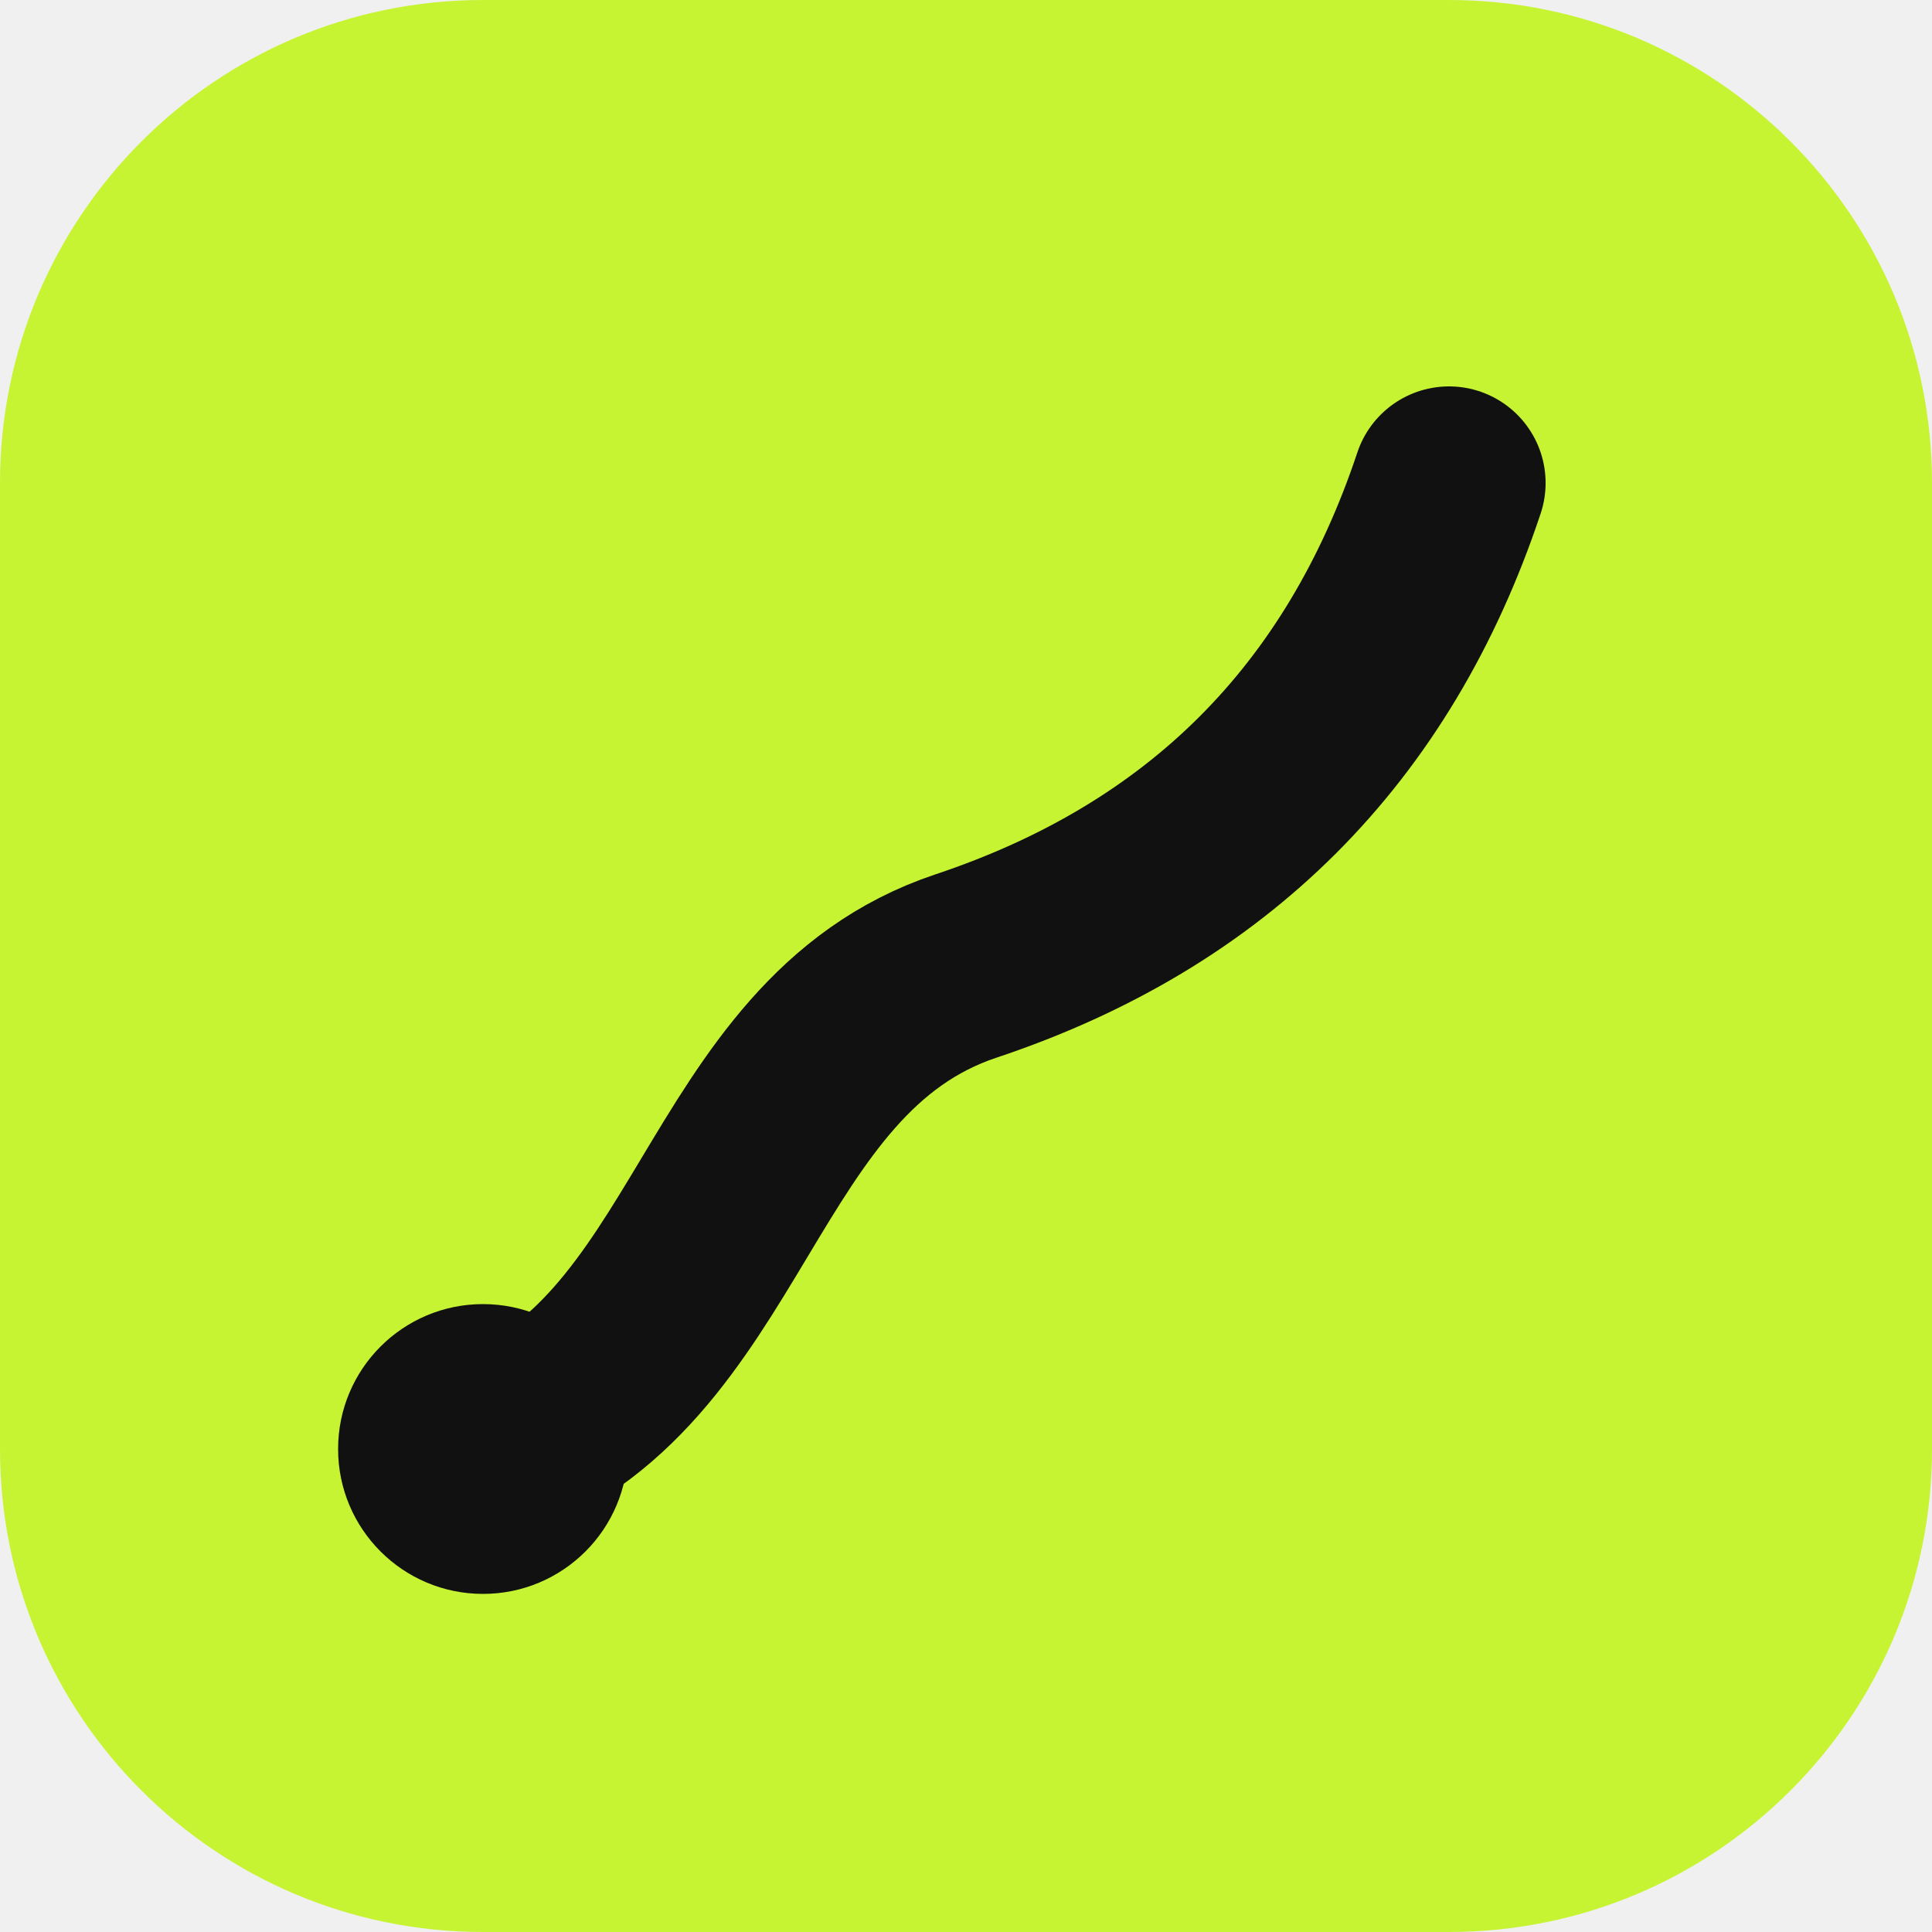
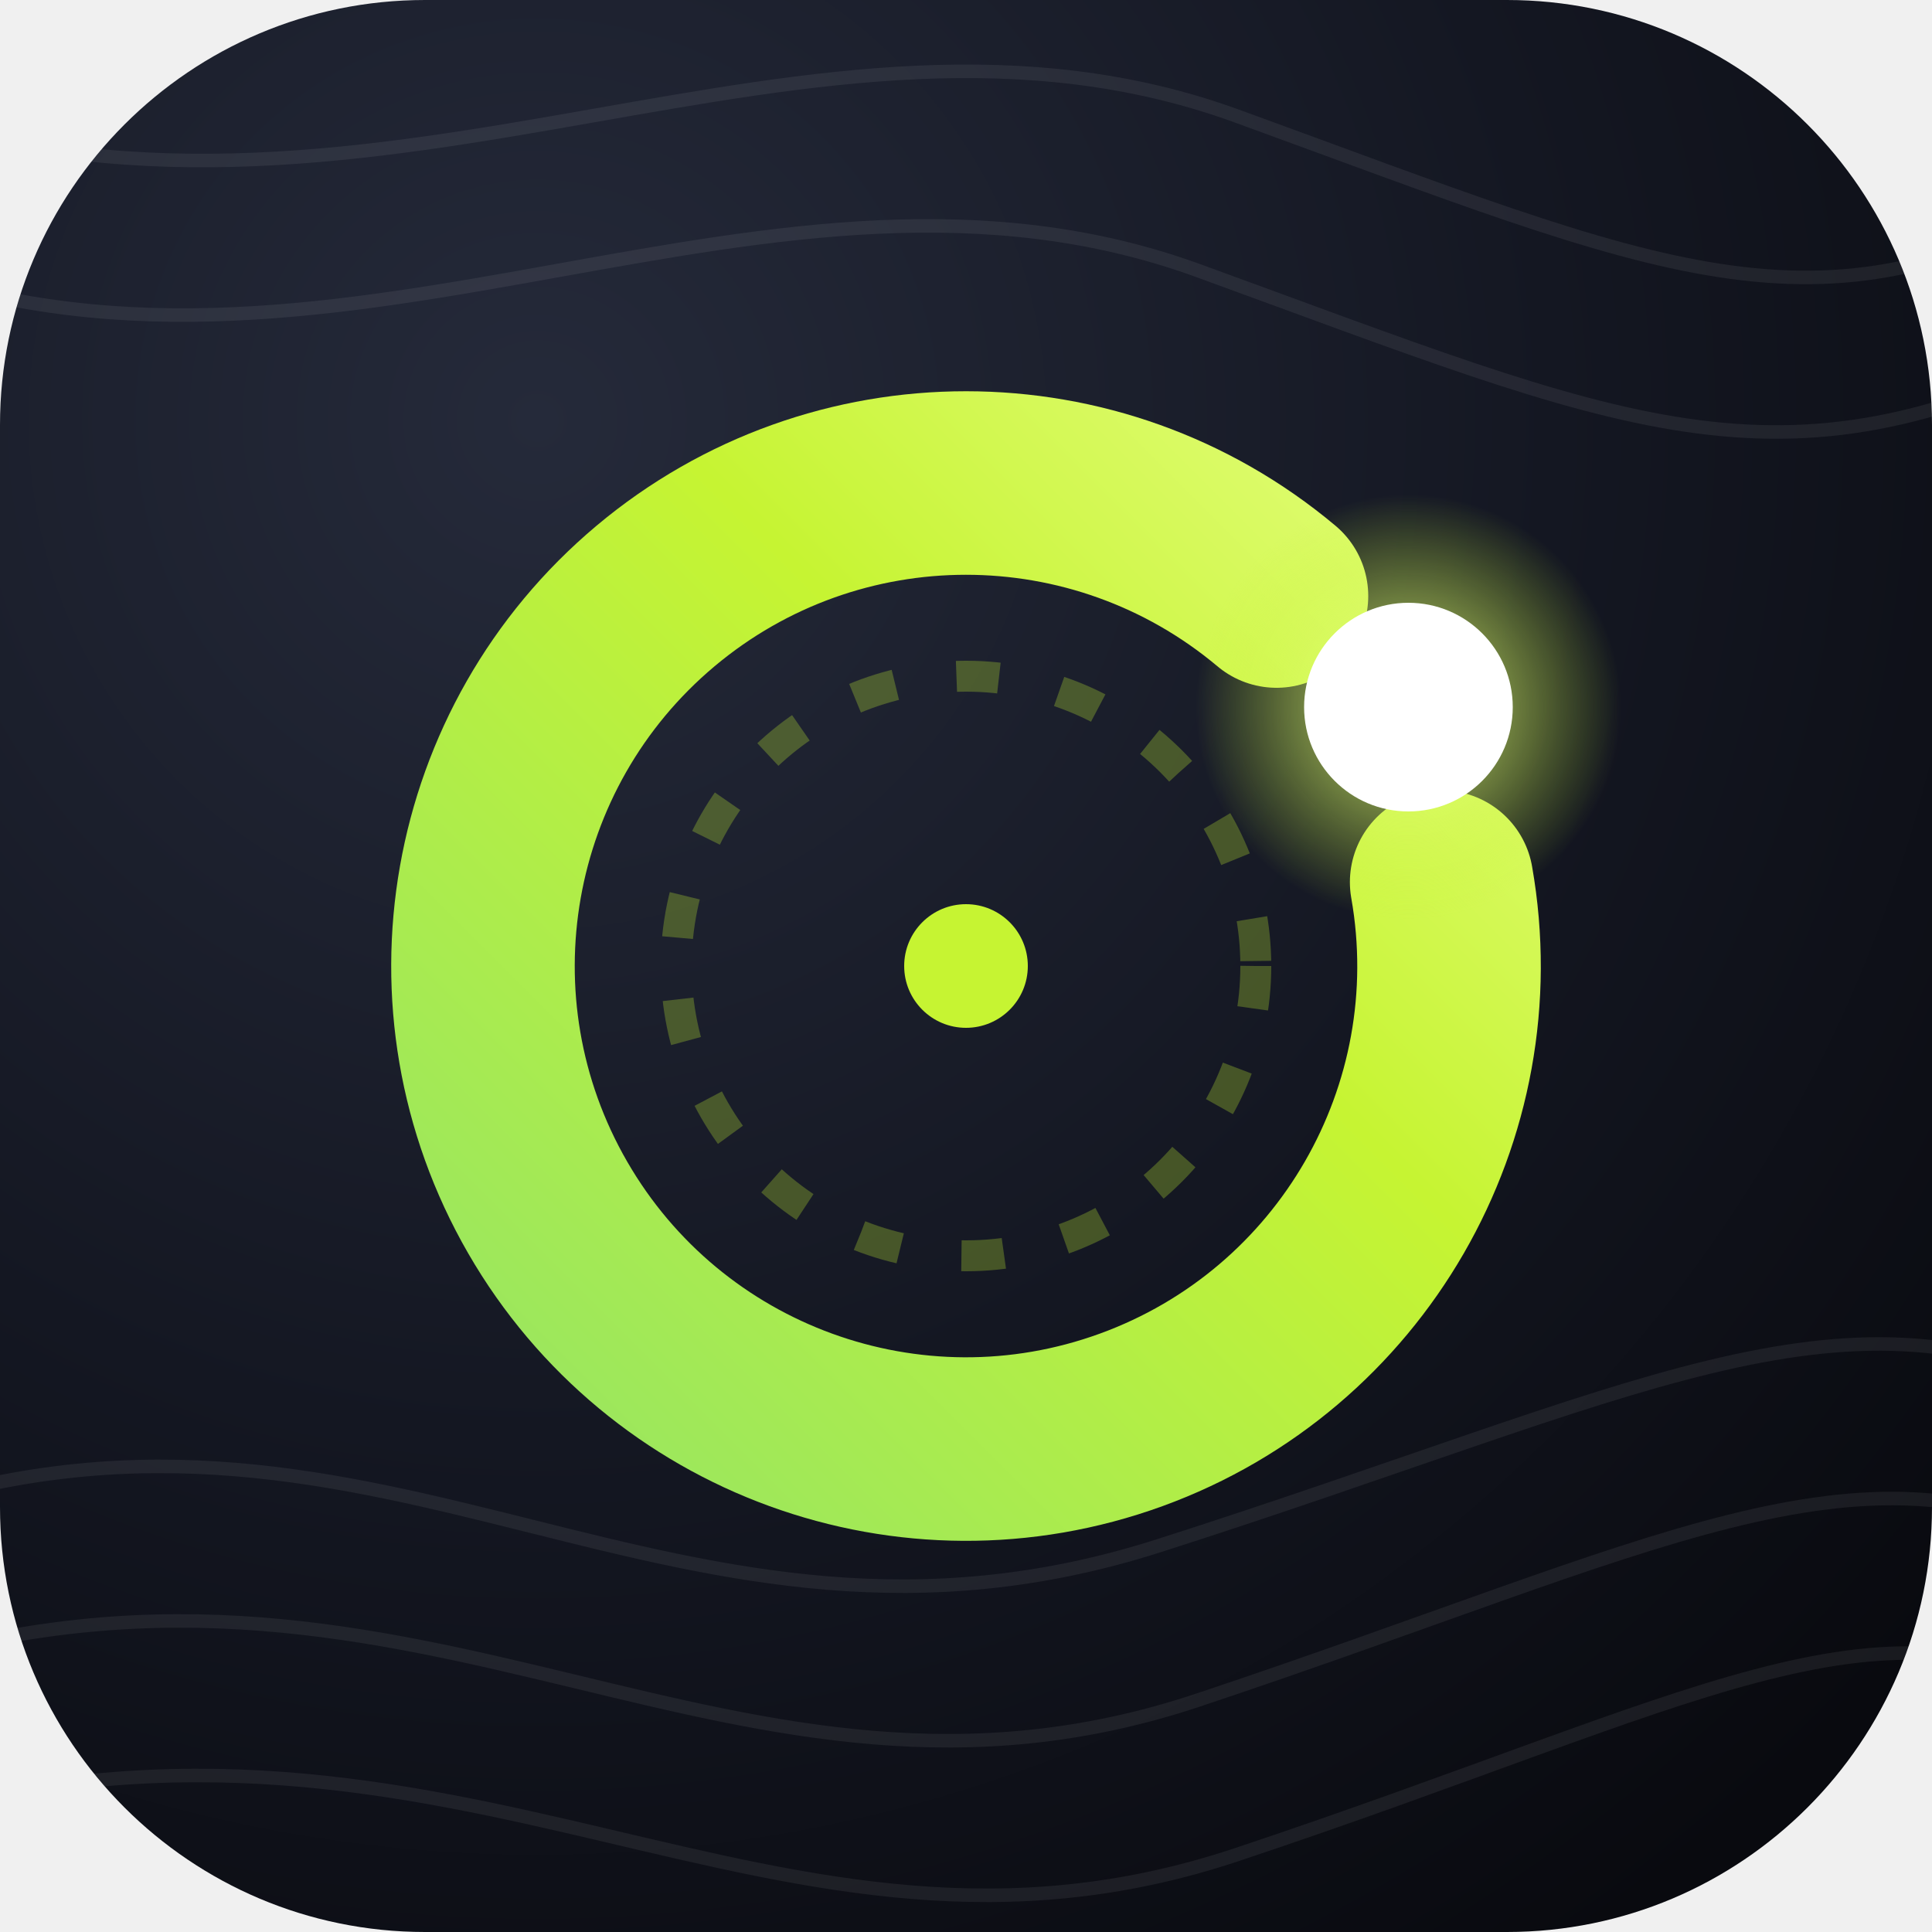
- <svg xmlns="http://www.w3.org/2000/svg" viewBox="0 0 24 24">
-   <rect width="24" height="24" rx="6" fill="#c6f432" />
-   <path d="M6 18c3-1 3-5 6-6s5-3 6-6" stroke="#111" stroke-width="2.4" fill="none" stroke-linecap="round" />
-   <circle cx="6" cy="18" r="1.8" fill="#111" />
+ <svg xmlns="http://www.w3.org/2000/svg" width="512" height="512" viewBox="0 0 100 100">
+   <clipPath id="c">
+     <rect width="100" height="100" rx="22" />
+   </clipPath>
+   <g clip-path="url(#c)">
+     <defs>
+       <radialGradient id="bg" cx="28%" cy="22%" r="95%">
+         <stop offset="0" stop-color="#252a3a" />
+         <stop offset=".55" stop-color="#141722" />
+         <stop offset="1" stop-color="#090a0f" />
+       </radialGradient>
+     </defs>
+     <rect width="100" height="100" fill="url(#bg)" />
+     <g fill="none" stroke="#ffffff" stroke-opacity=".07" stroke-width=".7">
+       <path d="M-5 78 C 20 70, 35 88, 60 80 S 95 66, 108 72" />
+       <path d="M-5 86 C 22 78, 38 96, 62 88 S 96 74, 108 80" />
+       <path d="M-5 94 C 24 86, 40 104, 64 96 S 97 82, 108 88" />
+       <path d="M-5 14 C 18 22, 40 6, 62 14 S 92 26, 108 18" />
+       <path d="M-5 6 C 20 14, 42 -2, 64 6 S 94 18, 108 10" />
+     </g>
+     <defs>
+       <linearGradient id="ring" x1="20" y1="80" x2="80" y2="20" gradientUnits="userSpaceOnUse">
+         <stop offset="0" stop-color="#8fe36a" />
+         <stop offset=".6" stop-color="#c6f432" />
+         <stop offset="1" stop-color="#e9ff8a" />
+       </linearGradient>
+       <radialGradient id="glow" cx="50%" cy="50%" r="50%">
+         <stop offset="0" stop-color="#e9ff8a" stop-opacity=".9" />
+         <stop offset="1" stop-color="#c6f432" stop-opacity="0" />
+       </radialGradient>
+     </defs>
+     <circle cx="50" cy="50" r="15" fill="none" stroke="#c6f432" stroke-opacity=".28" stroke-width="1.6" stroke-dasharray="2.2 3.2" />
+     <path d="M 66.07 30.85 A 25 25 0 1 0 74.62 45.66" fill="none" stroke="url(#ring)" stroke-width="9.5" stroke-linecap="round" />
+     <circle cx="72.9" cy="36.6" r="11" fill="url(#glow)" />
+     <circle cx="72.9" cy="36.6" r="5.4" fill="#ffffff" />
+     <circle cx="50" cy="50" r="3.2" fill="#c6f432" />
+   </g>
</svg>
